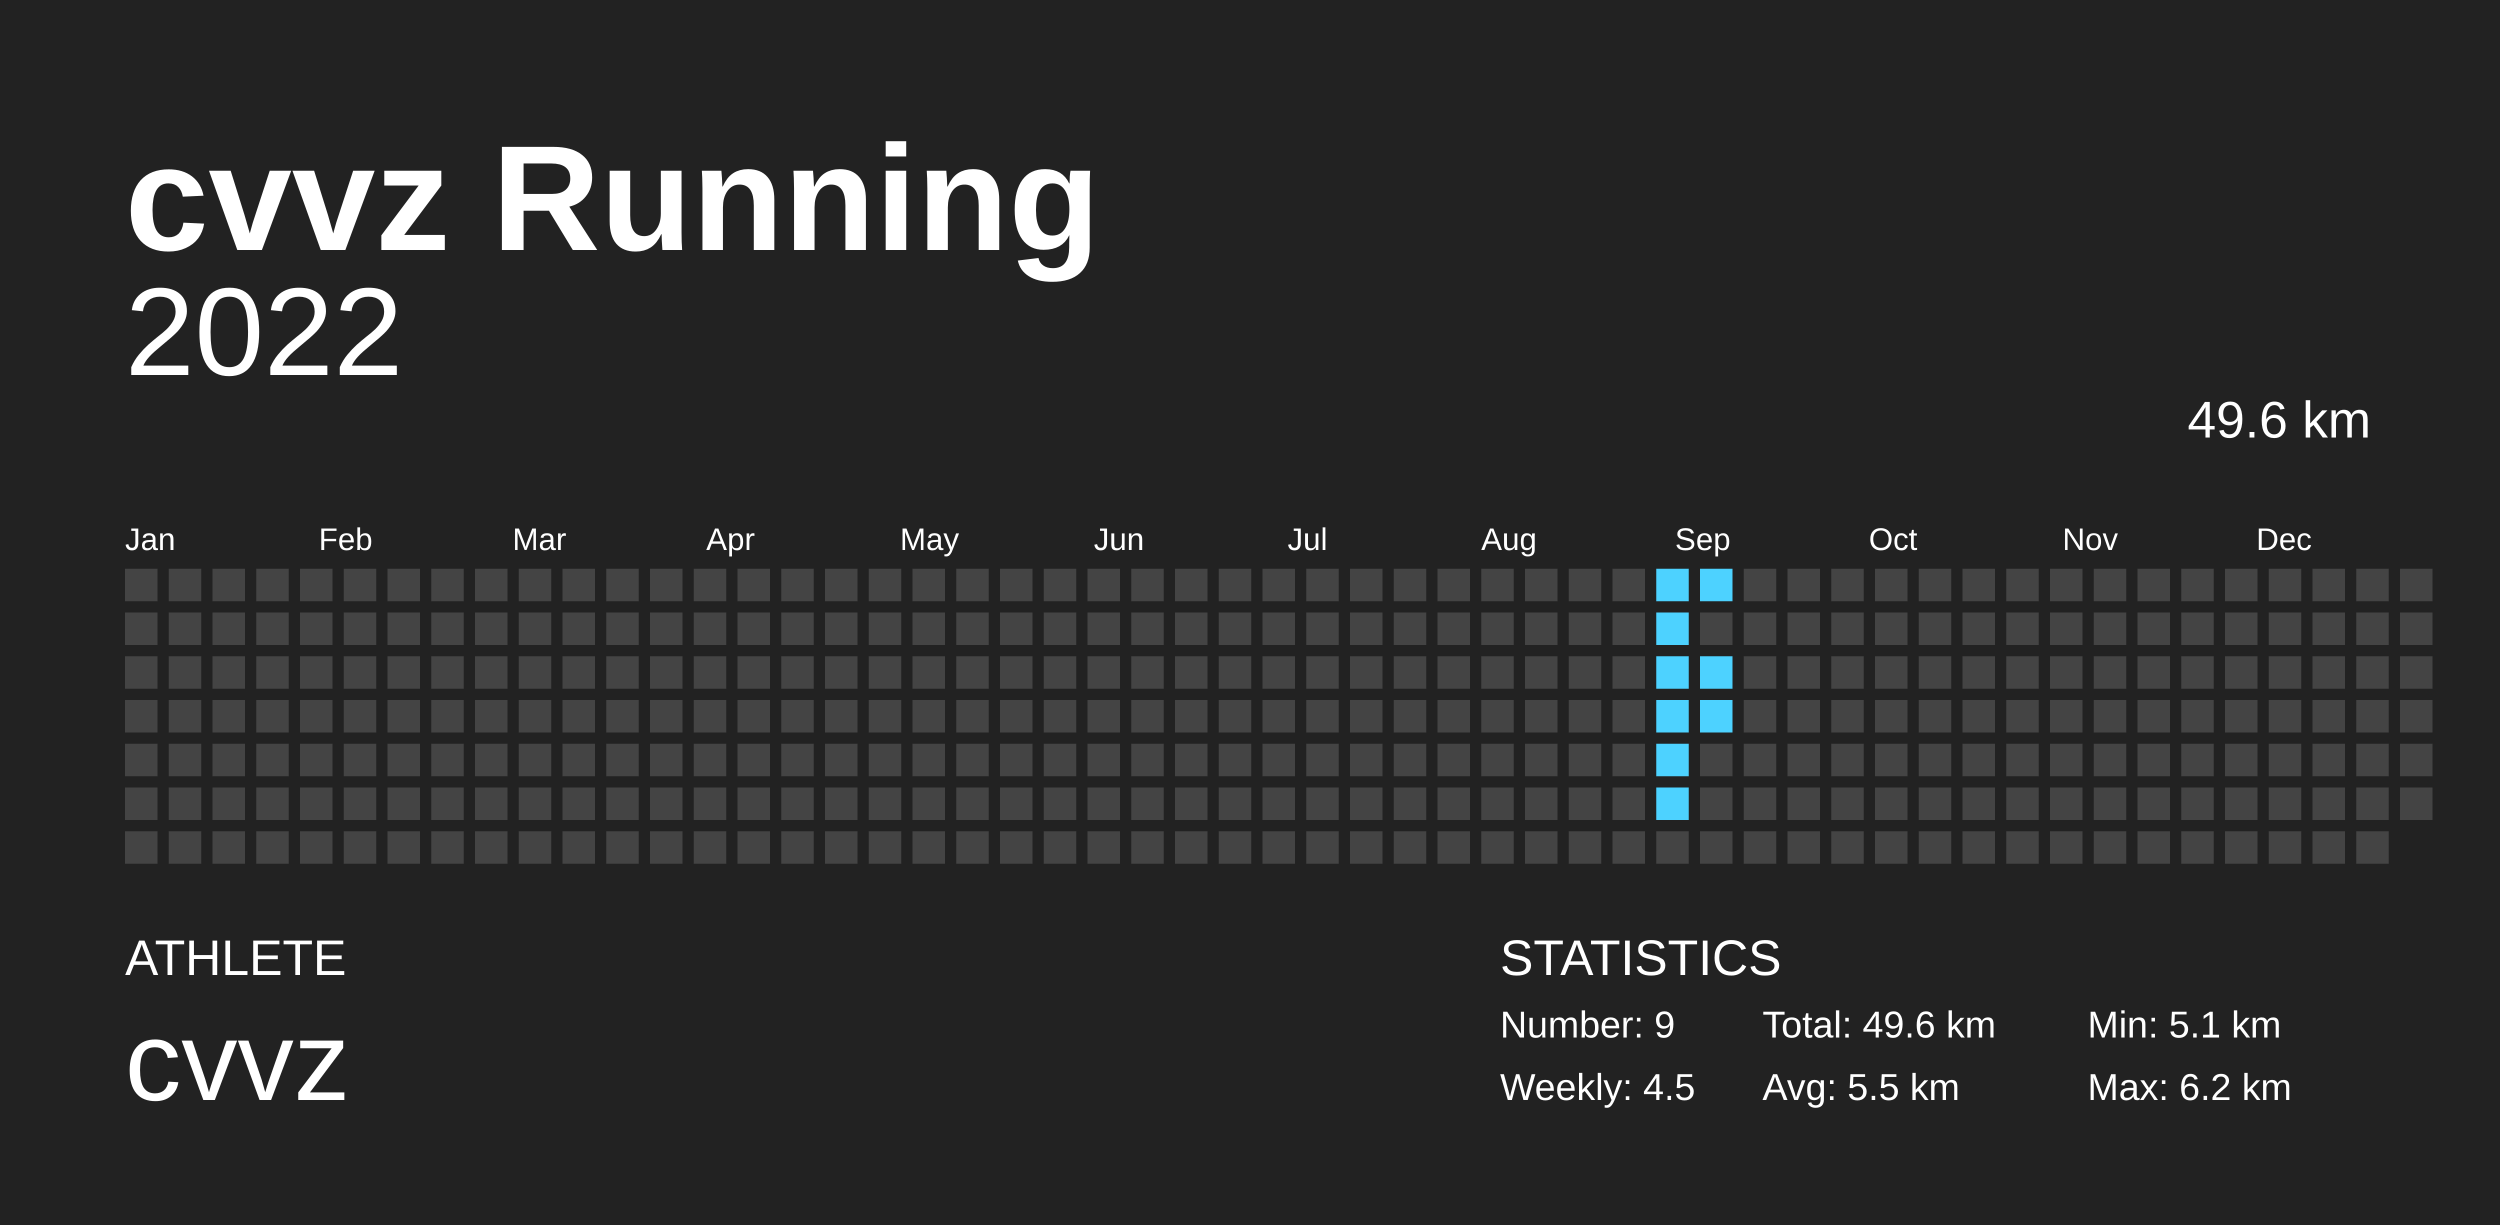
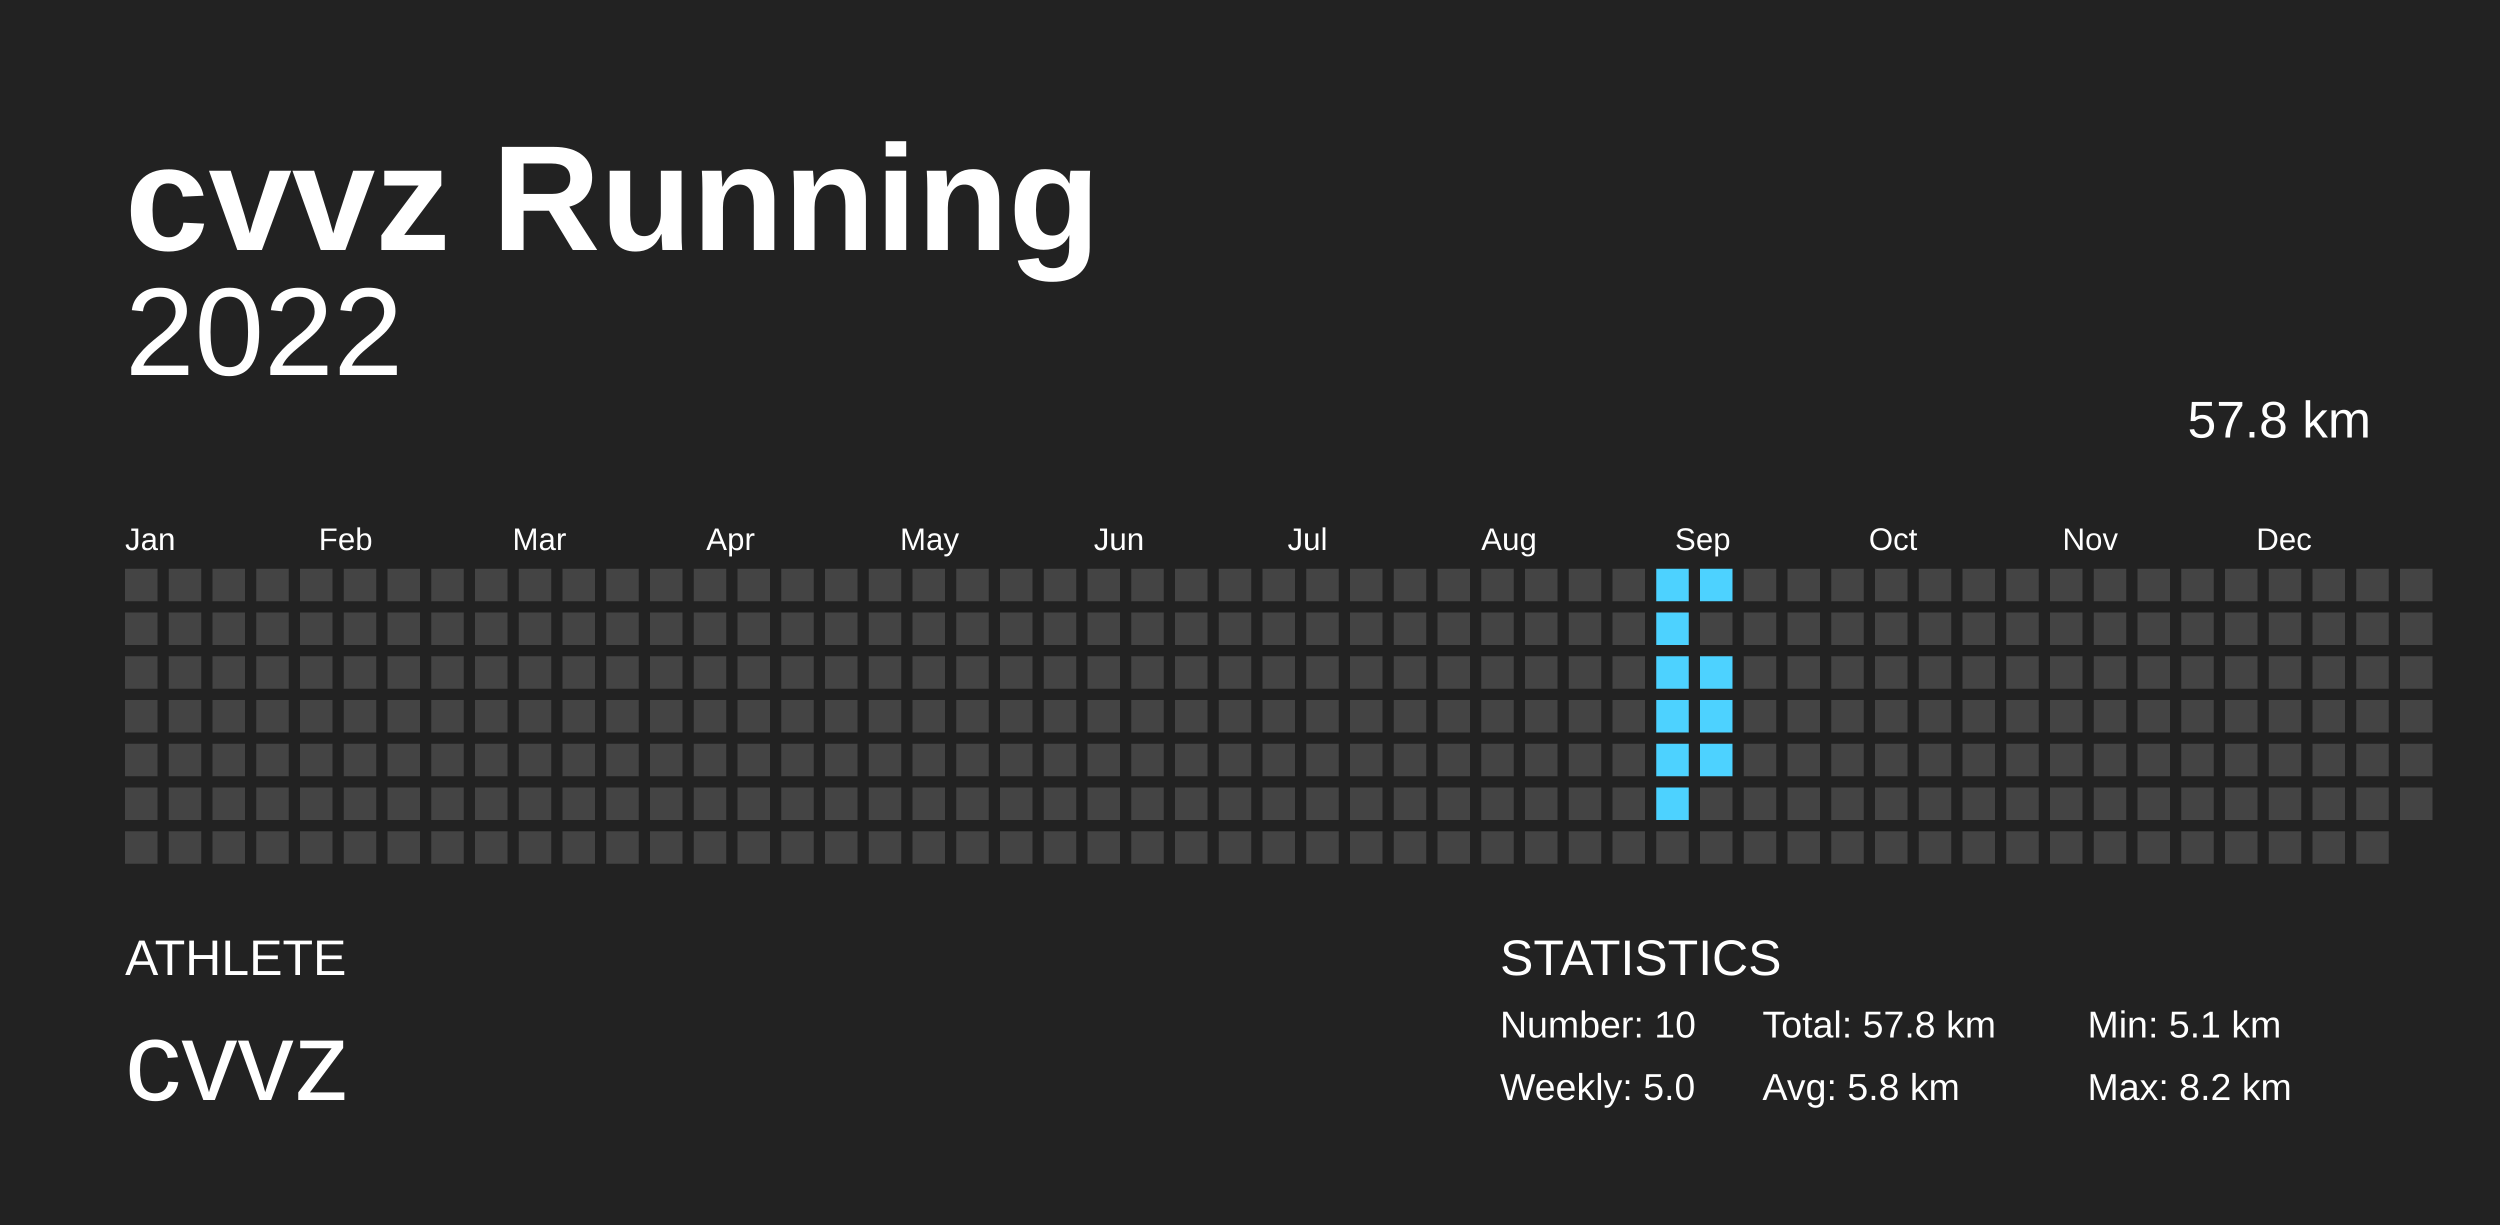
<svg xmlns="http://www.w3.org/2000/svg" baseProfile="full" height="98mm" version="1.1" viewBox="0,0,200,98" width="200mm">
  <defs />
  <rect fill="#222222" height="98" width="200" x="0" y="0" />
  <text fill="#FFFFFF" style="font-size:12px; font-family:Arial; font-weight:bold;" x="10" y="20">cvvz Running</text>
  <text fill="#FFFFFF" style="font-size:4px; font-family:Arial" x="10" y="78">ATHLETE</text>
  <text fill="#FFFFFF" style="font-size:9px; font-family:Arial" x="10" y="88">cvvz</text>
  <text fill="#FFFFFF" style="font-size:4px; font-family:Arial" x="120" y="78">STATISTICS</text>
-   <text fill="#FFFFFF" style="font-size:3px; font-family:Arial" x="120" y="83">Number: 9</text>
-   <text fill="#FFFFFF" style="font-size:3px; font-family:Arial" x="120" y="88">Weekly: 4.5</text>
-   <text fill="#FFFFFF" style="font-size:3px; font-family:Arial" x="141" y="83">Total: 49.6 km</text>
-   <text fill="#FFFFFF" style="font-size:3px; font-family:Arial" x="141" y="88">Avg: 5.5 km</text>
+   <text fill="#FFFFFF" style="font-size:3px; font-family:Arial" x="120" y="83">Number: 10</text>
+   <text fill="#FFFFFF" style="font-size:3px; font-family:Arial" x="120" y="88">Weekly: 5.0</text>
+   <text fill="#FFFFFF" style="font-size:3px; font-family:Arial" x="141" y="83">Total: 57.8 km</text>
+   <text fill="#FFFFFF" style="font-size:3px; font-family:Arial" x="141" y="88">Avg: 5.8 km</text>
  <text fill="#FFFFFF" style="font-size:3px; font-family:Arial" x="167" y="83">Min: 5.1 km</text>
-   <text fill="#FFFFFF" style="font-size:3px; font-family:Arial" x="167" y="88">Max: 6.2 km</text>
+   <text fill="#FFFFFF" style="font-size:3px; font-family:Arial" x="167" y="88">Max: 8.2 km</text>
  <text alignment-baseline="hanging" fill="#FFFFFF" style="font-size:10.0px; font-family:Arial;" x="10" y="30">2022</text>
-   <text alignment-baseline="hanging" fill="#FFFFFF" style="font-size:4.125px; font-family:Arial;" x="175" y="35">49.6 km</text>
+   <text alignment-baseline="hanging" fill="#FFFFFF" style="font-size:4.125px; font-family:Arial;" x="175" y="35">57.8 km</text>
  <text fill="#FFFFFF" style="font-size:2.5px; font-family:Arial" x="10.0" y="44">Jan</text>
  <text fill="#FFFFFF" style="font-size:2.5px; font-family:Arial" x="25.5" y="44">Feb</text>
  <text fill="#FFFFFF" style="font-size:2.5px; font-family:Arial" x="41.0" y="44">Mar</text>
  <text fill="#FFFFFF" style="font-size:2.5px; font-family:Arial" x="56.5" y="44">Apr</text>
  <text fill="#FFFFFF" style="font-size:2.5px; font-family:Arial" x="72.0" y="44">May</text>
  <text fill="#FFFFFF" style="font-size:2.5px; font-family:Arial" x="87.5" y="44">Jun</text>
  <text fill="#FFFFFF" style="font-size:2.5px; font-family:Arial" x="103.0" y="44">Jul</text>
  <text fill="#FFFFFF" style="font-size:2.5px; font-family:Arial" x="118.5" y="44">Aug</text>
  <text fill="#FFFFFF" style="font-size:2.5px; font-family:Arial" x="134.0" y="44">Sep</text>
  <text fill="#FFFFFF" style="font-size:2.5px; font-family:Arial" x="149.5" y="44">Oct</text>
  <text fill="#FFFFFF" style="font-size:2.5px; font-family:Arial" x="165.0" y="44">Nov</text>
  <text fill="#FFFFFF" style="font-size:2.5px; font-family:Arial" x="180.5" y="44">Dec</text>
  <rect fill="#444444" height="2.6" width="2.6" x="10.0" y="45.5" />
  <rect fill="#444444" height="2.6" width="2.6" x="10.0" y="49.0" />
  <rect fill="#444444" height="2.6" width="2.6" x="10.0" y="52.5" />
  <rect fill="#444444" height="2.6" width="2.6" x="10.0" y="56.0" />
  <rect fill="#444444" height="2.6" width="2.6" x="10.0" y="59.5" />
  <rect fill="#444444" height="2.6" width="2.6" x="10.0" y="63.0" />
  <rect fill="#444444" height="2.6" width="2.6" x="10.0" y="66.5" />
  <rect fill="#444444" height="2.6" width="2.6" x="13.5" y="45.5" />
  <rect fill="#444444" height="2.6" width="2.6" x="13.5" y="49.0" />
  <rect fill="#444444" height="2.6" width="2.6" x="13.5" y="52.5" />
  <rect fill="#444444" height="2.6" width="2.6" x="13.5" y="56.0" />
  <rect fill="#444444" height="2.6" width="2.6" x="13.5" y="59.5" />
  <rect fill="#444444" height="2.6" width="2.6" x="13.5" y="63.0" />
  <rect fill="#444444" height="2.6" width="2.6" x="13.5" y="66.5" />
  <rect fill="#444444" height="2.6" width="2.6" x="17.0" y="45.5" />
  <rect fill="#444444" height="2.6" width="2.6" x="17.0" y="49.0" />
  <rect fill="#444444" height="2.6" width="2.6" x="17.0" y="52.5" />
  <rect fill="#444444" height="2.6" width="2.6" x="17.0" y="56.0" />
  <rect fill="#444444" height="2.6" width="2.6" x="17.0" y="59.5" />
  <rect fill="#444444" height="2.6" width="2.6" x="17.0" y="63.0" />
  <rect fill="#444444" height="2.6" width="2.6" x="17.0" y="66.5" />
  <rect fill="#444444" height="2.6" width="2.6" x="20.5" y="45.5" />
  <rect fill="#444444" height="2.6" width="2.6" x="20.5" y="49.0" />
  <rect fill="#444444" height="2.6" width="2.6" x="20.5" y="52.5" />
  <rect fill="#444444" height="2.6" width="2.6" x="20.5" y="56.0" />
  <rect fill="#444444" height="2.6" width="2.6" x="20.5" y="59.5" />
  <rect fill="#444444" height="2.6" width="2.6" x="20.5" y="63.0" />
  <rect fill="#444444" height="2.6" width="2.6" x="20.5" y="66.5" />
  <rect fill="#444444" height="2.6" width="2.6" x="24.0" y="45.5" />
  <rect fill="#444444" height="2.6" width="2.6" x="24.0" y="49.0" />
  <rect fill="#444444" height="2.6" width="2.6" x="24.0" y="52.5" />
  <rect fill="#444444" height="2.6" width="2.6" x="24.0" y="56.0" />
  <rect fill="#444444" height="2.6" width="2.6" x="24.0" y="59.5" />
  <rect fill="#444444" height="2.6" width="2.6" x="24.0" y="63.0" />
  <rect fill="#444444" height="2.6" width="2.6" x="24.0" y="66.5" />
  <rect fill="#444444" height="2.6" width="2.6" x="27.5" y="45.5" />
  <rect fill="#444444" height="2.6" width="2.6" x="27.5" y="49.0" />
  <rect fill="#444444" height="2.6" width="2.6" x="27.5" y="52.5" />
  <rect fill="#444444" height="2.6" width="2.6" x="27.5" y="56.0" />
  <rect fill="#444444" height="2.6" width="2.6" x="27.5" y="59.5" />
  <rect fill="#444444" height="2.6" width="2.6" x="27.5" y="63.0" />
  <rect fill="#444444" height="2.6" width="2.6" x="27.5" y="66.5" />
  <rect fill="#444444" height="2.6" width="2.6" x="31.0" y="45.5" />
  <rect fill="#444444" height="2.6" width="2.6" x="31.0" y="49.0" />
  <rect fill="#444444" height="2.6" width="2.6" x="31.0" y="52.5" />
  <rect fill="#444444" height="2.6" width="2.6" x="31.0" y="56.0" />
  <rect fill="#444444" height="2.6" width="2.6" x="31.0" y="59.5" />
  <rect fill="#444444" height="2.6" width="2.6" x="31.0" y="63.0" />
  <rect fill="#444444" height="2.6" width="2.6" x="31.0" y="66.5" />
  <rect fill="#444444" height="2.6" width="2.6" x="34.5" y="45.5" />
  <rect fill="#444444" height="2.6" width="2.6" x="34.5" y="49.0" />
  <rect fill="#444444" height="2.6" width="2.6" x="34.5" y="52.5" />
  <rect fill="#444444" height="2.6" width="2.6" x="34.5" y="56.0" />
  <rect fill="#444444" height="2.6" width="2.6" x="34.5" y="59.5" />
  <rect fill="#444444" height="2.6" width="2.6" x="34.5" y="63.0" />
  <rect fill="#444444" height="2.6" width="2.6" x="34.5" y="66.5" />
  <rect fill="#444444" height="2.6" width="2.6" x="38.0" y="45.5" />
  <rect fill="#444444" height="2.6" width="2.6" x="38.0" y="49.0" />
  <rect fill="#444444" height="2.6" width="2.6" x="38.0" y="52.5" />
  <rect fill="#444444" height="2.6" width="2.6" x="38.0" y="56.0" />
  <rect fill="#444444" height="2.6" width="2.6" x="38.0" y="59.5" />
  <rect fill="#444444" height="2.6" width="2.6" x="38.0" y="63.0" />
  <rect fill="#444444" height="2.6" width="2.6" x="38.0" y="66.5" />
  <rect fill="#444444" height="2.6" width="2.6" x="41.5" y="45.5" />
  <rect fill="#444444" height="2.6" width="2.6" x="41.5" y="49.0" />
  <rect fill="#444444" height="2.6" width="2.6" x="41.5" y="52.5" />
  <rect fill="#444444" height="2.6" width="2.6" x="41.5" y="56.0" />
  <rect fill="#444444" height="2.6" width="2.6" x="41.5" y="59.5" />
  <rect fill="#444444" height="2.6" width="2.6" x="41.5" y="63.0" />
  <rect fill="#444444" height="2.6" width="2.6" x="41.5" y="66.5" />
  <rect fill="#444444" height="2.6" width="2.6" x="45.0" y="45.5" />
  <rect fill="#444444" height="2.6" width="2.6" x="45.0" y="49.0" />
  <rect fill="#444444" height="2.6" width="2.6" x="45.0" y="52.5" />
  <rect fill="#444444" height="2.6" width="2.6" x="45.0" y="56.0" />
  <rect fill="#444444" height="2.6" width="2.6" x="45.0" y="59.5" />
  <rect fill="#444444" height="2.6" width="2.6" x="45.0" y="63.0" />
  <rect fill="#444444" height="2.6" width="2.6" x="45.0" y="66.5" />
  <rect fill="#444444" height="2.6" width="2.6" x="48.5" y="45.5" />
  <rect fill="#444444" height="2.6" width="2.6" x="48.5" y="49.0" />
  <rect fill="#444444" height="2.6" width="2.6" x="48.5" y="52.5" />
  <rect fill="#444444" height="2.6" width="2.6" x="48.5" y="56.0" />
  <rect fill="#444444" height="2.6" width="2.6" x="48.5" y="59.5" />
  <rect fill="#444444" height="2.6" width="2.6" x="48.5" y="63.0" />
  <rect fill="#444444" height="2.6" width="2.6" x="48.5" y="66.5" />
  <rect fill="#444444" height="2.6" width="2.6" x="52.0" y="45.5" />
  <rect fill="#444444" height="2.6" width="2.6" x="52.0" y="49.0" />
  <rect fill="#444444" height="2.6" width="2.6" x="52.0" y="52.5" />
  <rect fill="#444444" height="2.6" width="2.6" x="52.0" y="56.0" />
  <rect fill="#444444" height="2.6" width="2.6" x="52.0" y="59.5" />
  <rect fill="#444444" height="2.6" width="2.6" x="52.0" y="63.0" />
  <rect fill="#444444" height="2.6" width="2.6" x="52.0" y="66.5" />
  <rect fill="#444444" height="2.6" width="2.6" x="55.5" y="45.5" />
  <rect fill="#444444" height="2.6" width="2.6" x="55.5" y="49.0" />
  <rect fill="#444444" height="2.6" width="2.6" x="55.5" y="52.5" />
  <rect fill="#444444" height="2.6" width="2.6" x="55.5" y="56.0" />
  <rect fill="#444444" height="2.6" width="2.6" x="55.5" y="59.5" />
  <rect fill="#444444" height="2.6" width="2.6" x="55.5" y="63.0" />
  <rect fill="#444444" height="2.6" width="2.6" x="55.5" y="66.5" />
  <rect fill="#444444" height="2.6" width="2.6" x="59.0" y="45.5" />
  <rect fill="#444444" height="2.6" width="2.6" x="59.0" y="49.0" />
  <rect fill="#444444" height="2.6" width="2.6" x="59.0" y="52.5" />
  <rect fill="#444444" height="2.6" width="2.6" x="59.0" y="56.0" />
  <rect fill="#444444" height="2.6" width="2.6" x="59.0" y="59.5" />
  <rect fill="#444444" height="2.6" width="2.6" x="59.0" y="63.0" />
  <rect fill="#444444" height="2.6" width="2.6" x="59.0" y="66.5" />
  <rect fill="#444444" height="2.6" width="2.6" x="62.5" y="45.5" />
  <rect fill="#444444" height="2.6" width="2.6" x="62.5" y="49.0" />
  <rect fill="#444444" height="2.6" width="2.6" x="62.5" y="52.5" />
  <rect fill="#444444" height="2.6" width="2.6" x="62.5" y="56.0" />
  <rect fill="#444444" height="2.6" width="2.6" x="62.5" y="59.5" />
  <rect fill="#444444" height="2.6" width="2.6" x="62.5" y="63.0" />
  <rect fill="#444444" height="2.6" width="2.6" x="62.5" y="66.5" />
  <rect fill="#444444" height="2.6" width="2.6" x="66.0" y="45.5" />
  <rect fill="#444444" height="2.6" width="2.6" x="66.0" y="49.0" />
  <rect fill="#444444" height="2.6" width="2.6" x="66.0" y="52.5" />
  <rect fill="#444444" height="2.6" width="2.6" x="66.0" y="56.0" />
  <rect fill="#444444" height="2.6" width="2.6" x="66.0" y="59.5" />
  <rect fill="#444444" height="2.6" width="2.6" x="66.0" y="63.0" />
  <rect fill="#444444" height="2.6" width="2.6" x="66.0" y="66.5" />
  <rect fill="#444444" height="2.6" width="2.6" x="69.5" y="45.5" />
  <rect fill="#444444" height="2.6" width="2.6" x="69.5" y="49.0" />
  <rect fill="#444444" height="2.6" width="2.6" x="69.5" y="52.5" />
  <rect fill="#444444" height="2.6" width="2.6" x="69.5" y="56.0" />
  <rect fill="#444444" height="2.6" width="2.6" x="69.5" y="59.5" />
  <rect fill="#444444" height="2.6" width="2.6" x="69.5" y="63.0" />
  <rect fill="#444444" height="2.6" width="2.6" x="69.5" y="66.5" />
  <rect fill="#444444" height="2.6" width="2.6" x="73.0" y="45.5" />
  <rect fill="#444444" height="2.6" width="2.6" x="73.0" y="49.0" />
  <rect fill="#444444" height="2.6" width="2.6" x="73.0" y="52.5" />
  <rect fill="#444444" height="2.6" width="2.6" x="73.0" y="56.0" />
  <rect fill="#444444" height="2.6" width="2.6" x="73.0" y="59.5" />
  <rect fill="#444444" height="2.6" width="2.6" x="73.0" y="63.0" />
  <rect fill="#444444" height="2.6" width="2.6" x="73.0" y="66.5" />
  <rect fill="#444444" height="2.6" width="2.6" x="76.5" y="45.5" />
  <rect fill="#444444" height="2.6" width="2.6" x="76.5" y="49.0" />
  <rect fill="#444444" height="2.6" width="2.6" x="76.5" y="52.5" />
  <rect fill="#444444" height="2.6" width="2.6" x="76.5" y="56.0" />
  <rect fill="#444444" height="2.6" width="2.6" x="76.5" y="59.5" />
  <rect fill="#444444" height="2.6" width="2.6" x="76.5" y="63.0" />
  <rect fill="#444444" height="2.6" width="2.6" x="76.5" y="66.5" />
  <rect fill="#444444" height="2.6" width="2.6" x="80.0" y="45.5" />
  <rect fill="#444444" height="2.6" width="2.6" x="80.0" y="49.0" />
  <rect fill="#444444" height="2.6" width="2.6" x="80.0" y="52.5" />
  <rect fill="#444444" height="2.6" width="2.6" x="80.0" y="56.0" />
  <rect fill="#444444" height="2.6" width="2.6" x="80.0" y="59.5" />
  <rect fill="#444444" height="2.6" width="2.6" x="80.0" y="63.0" />
  <rect fill="#444444" height="2.6" width="2.6" x="80.0" y="66.5" />
  <rect fill="#444444" height="2.6" width="2.6" x="83.5" y="45.5" />
  <rect fill="#444444" height="2.6" width="2.6" x="83.5" y="49.0" />
  <rect fill="#444444" height="2.6" width="2.6" x="83.5" y="52.5" />
  <rect fill="#444444" height="2.6" width="2.6" x="83.5" y="56.0" />
  <rect fill="#444444" height="2.6" width="2.6" x="83.5" y="59.5" />
  <rect fill="#444444" height="2.6" width="2.6" x="83.5" y="63.0" />
  <rect fill="#444444" height="2.6" width="2.6" x="83.5" y="66.5" />
  <rect fill="#444444" height="2.6" width="2.6" x="87.0" y="45.5" />
  <rect fill="#444444" height="2.6" width="2.6" x="87.0" y="49.0" />
  <rect fill="#444444" height="2.6" width="2.6" x="87.0" y="52.5" />
  <rect fill="#444444" height="2.6" width="2.6" x="87.0" y="56.0" />
  <rect fill="#444444" height="2.6" width="2.6" x="87.0" y="59.5" />
  <rect fill="#444444" height="2.6" width="2.6" x="87.0" y="63.0" />
  <rect fill="#444444" height="2.6" width="2.6" x="87.0" y="66.5" />
  <rect fill="#444444" height="2.6" width="2.6" x="90.5" y="45.5" />
  <rect fill="#444444" height="2.6" width="2.6" x="90.5" y="49.0" />
  <rect fill="#444444" height="2.6" width="2.6" x="90.5" y="52.5" />
  <rect fill="#444444" height="2.6" width="2.6" x="90.5" y="56.0" />
  <rect fill="#444444" height="2.6" width="2.6" x="90.5" y="59.5" />
  <rect fill="#444444" height="2.6" width="2.6" x="90.5" y="63.0" />
  <rect fill="#444444" height="2.6" width="2.6" x="90.5" y="66.5" />
  <rect fill="#444444" height="2.6" width="2.6" x="94.0" y="45.5" />
  <rect fill="#444444" height="2.6" width="2.6" x="94.0" y="49.0" />
  <rect fill="#444444" height="2.6" width="2.6" x="94.0" y="52.5" />
  <rect fill="#444444" height="2.6" width="2.6" x="94.0" y="56.0" />
  <rect fill="#444444" height="2.6" width="2.6" x="94.0" y="59.5" />
  <rect fill="#444444" height="2.6" width="2.6" x="94.0" y="63.0" />
  <rect fill="#444444" height="2.6" width="2.6" x="94.0" y="66.5" />
  <rect fill="#444444" height="2.6" width="2.6" x="97.5" y="45.5" />
  <rect fill="#444444" height="2.6" width="2.6" x="97.5" y="49.0" />
  <rect fill="#444444" height="2.6" width="2.6" x="97.5" y="52.5" />
  <rect fill="#444444" height="2.6" width="2.6" x="97.5" y="56.0" />
  <rect fill="#444444" height="2.6" width="2.6" x="97.5" y="59.5" />
  <rect fill="#444444" height="2.6" width="2.6" x="97.5" y="63.0" />
  <rect fill="#444444" height="2.6" width="2.6" x="97.5" y="66.5" />
  <rect fill="#444444" height="2.6" width="2.6" x="101.0" y="45.5" />
  <rect fill="#444444" height="2.6" width="2.6" x="101.0" y="49.0" />
  <rect fill="#444444" height="2.6" width="2.6" x="101.0" y="52.5" />
  <rect fill="#444444" height="2.6" width="2.6" x="101.0" y="56.0" />
  <rect fill="#444444" height="2.6" width="2.6" x="101.0" y="59.5" />
  <rect fill="#444444" height="2.6" width="2.6" x="101.0" y="63.0" />
  <rect fill="#444444" height="2.6" width="2.6" x="101.0" y="66.5" />
  <rect fill="#444444" height="2.6" width="2.6" x="104.5" y="45.5" />
  <rect fill="#444444" height="2.6" width="2.6" x="104.5" y="49.0" />
  <rect fill="#444444" height="2.6" width="2.6" x="104.5" y="52.5" />
  <rect fill="#444444" height="2.6" width="2.6" x="104.5" y="56.0" />
  <rect fill="#444444" height="2.6" width="2.6" x="104.5" y="59.5" />
  <rect fill="#444444" height="2.6" width="2.6" x="104.5" y="63.0" />
  <rect fill="#444444" height="2.6" width="2.6" x="104.5" y="66.5" />
  <rect fill="#444444" height="2.6" width="2.6" x="108.0" y="45.5" />
  <rect fill="#444444" height="2.6" width="2.6" x="108.0" y="49.0" />
  <rect fill="#444444" height="2.6" width="2.6" x="108.0" y="52.5" />
  <rect fill="#444444" height="2.6" width="2.6" x="108.0" y="56.0" />
  <rect fill="#444444" height="2.6" width="2.6" x="108.0" y="59.5" />
  <rect fill="#444444" height="2.6" width="2.6" x="108.0" y="63.0" />
  <rect fill="#444444" height="2.6" width="2.6" x="108.0" y="66.5" />
  <rect fill="#444444" height="2.6" width="2.6" x="111.5" y="45.5" />
  <rect fill="#444444" height="2.6" width="2.6" x="111.5" y="49.0" />
  <rect fill="#444444" height="2.6" width="2.6" x="111.5" y="52.5" />
  <rect fill="#444444" height="2.6" width="2.6" x="111.5" y="56.0" />
  <rect fill="#444444" height="2.6" width="2.6" x="111.5" y="59.5" />
  <rect fill="#444444" height="2.6" width="2.6" x="111.5" y="63.0" />
  <rect fill="#444444" height="2.6" width="2.6" x="111.5" y="66.5" />
  <rect fill="#444444" height="2.6" width="2.6" x="115.0" y="45.5" />
  <rect fill="#444444" height="2.6" width="2.6" x="115.0" y="49.0" />
  <rect fill="#444444" height="2.6" width="2.6" x="115.0" y="52.5" />
  <rect fill="#444444" height="2.6" width="2.6" x="115.0" y="56.0" />
  <rect fill="#444444" height="2.6" width="2.6" x="115.0" y="59.5" />
  <rect fill="#444444" height="2.6" width="2.6" x="115.0" y="63.0" />
  <rect fill="#444444" height="2.6" width="2.6" x="115.0" y="66.5" />
  <rect fill="#444444" height="2.6" width="2.6" x="118.5" y="45.5" />
  <rect fill="#444444" height="2.6" width="2.6" x="118.5" y="49.0" />
  <rect fill="#444444" height="2.6" width="2.6" x="118.5" y="52.5" />
  <rect fill="#444444" height="2.6" width="2.6" x="118.5" y="56.0" />
  <rect fill="#444444" height="2.6" width="2.6" x="118.5" y="59.5" />
  <rect fill="#444444" height="2.6" width="2.6" x="118.5" y="63.0" />
  <rect fill="#444444" height="2.6" width="2.6" x="118.5" y="66.5" />
  <rect fill="#444444" height="2.6" width="2.6" x="122.0" y="45.5" />
  <rect fill="#444444" height="2.6" width="2.6" x="122.0" y="49.0" />
  <rect fill="#444444" height="2.6" width="2.6" x="122.0" y="52.5" />
  <rect fill="#444444" height="2.6" width="2.6" x="122.0" y="56.0" />
  <rect fill="#444444" height="2.6" width="2.6" x="122.0" y="59.5" />
  <rect fill="#444444" height="2.6" width="2.6" x="122.0" y="63.0" />
  <rect fill="#444444" height="2.6" width="2.6" x="122.0" y="66.5" />
  <rect fill="#444444" height="2.6" width="2.6" x="125.5" y="45.5" />
  <rect fill="#444444" height="2.6" width="2.6" x="125.5" y="49.0" />
  <rect fill="#444444" height="2.6" width="2.6" x="125.5" y="52.5" />
  <rect fill="#444444" height="2.6" width="2.6" x="125.5" y="56.0" />
  <rect fill="#444444" height="2.6" width="2.6" x="125.5" y="59.5" />
  <rect fill="#444444" height="2.6" width="2.6" x="125.5" y="63.0" />
  <rect fill="#444444" height="2.6" width="2.6" x="125.5" y="66.5" />
  <rect fill="#444444" height="2.6" width="2.6" x="129.0" y="45.5" />
  <rect fill="#444444" height="2.6" width="2.6" x="129.0" y="49.0" />
  <rect fill="#444444" height="2.6" width="2.6" x="129.0" y="52.5" />
  <rect fill="#444444" height="2.6" width="2.6" x="129.0" y="56.0" />
  <rect fill="#444444" height="2.6" width="2.6" x="129.0" y="59.5" />
  <rect fill="#444444" height="2.6" width="2.6" x="129.0" y="63.0" />
  <rect fill="#444444" height="2.6" width="2.6" x="129.0" y="66.5" />
  <rect fill="#4dd2ff" height="2.6" width="2.6" x="132.5" y="45.5" />
  <rect fill="#4dd2ff" height="2.6" width="2.6" x="132.5" y="49.0" />
  <rect fill="#4dd2ff" height="2.6" width="2.6" x="132.5" y="52.5" />
  <rect fill="#4dd2ff" height="2.6" width="2.6" x="132.5" y="56.0" />
  <rect fill="#4dd2ff" height="2.6" width="2.6" x="132.5" y="59.5" />
  <rect fill="#4dd2ff" height="2.6" width="2.6" x="132.5" y="63.0" />
  <rect fill="#444444" height="2.6" width="2.6" x="132.5" y="66.5" />
  <rect fill="#4dd2ff" height="2.6" width="2.6" x="136.0" y="45.5" />
  <rect fill="#444444" height="2.6" width="2.6" x="136.0" y="49.0" />
  <rect fill="#4dd2ff" height="2.6" width="2.6" x="136.0" y="52.5" />
  <rect fill="#4dd2ff" height="2.6" width="2.6" x="136.0" y="56.0" />
-   <rect fill="#444444" height="2.6" width="2.6" x="136.0" y="59.5" />
+   <rect fill="#4dd2ff" height="2.6" width="2.6" x="136.0" y="59.5" />
  <rect fill="#444444" height="2.6" width="2.6" x="136.0" y="63.0" />
  <rect fill="#444444" height="2.6" width="2.6" x="136.0" y="66.5" />
  <rect fill="#444444" height="2.6" width="2.6" x="139.5" y="45.5" />
  <rect fill="#444444" height="2.6" width="2.6" x="139.5" y="49.0" />
  <rect fill="#444444" height="2.6" width="2.6" x="139.5" y="52.5" />
  <rect fill="#444444" height="2.6" width="2.6" x="139.5" y="56.0" />
  <rect fill="#444444" height="2.6" width="2.6" x="139.5" y="59.5" />
  <rect fill="#444444" height="2.6" width="2.6" x="139.5" y="63.0" />
  <rect fill="#444444" height="2.6" width="2.6" x="139.5" y="66.5" />
  <rect fill="#444444" height="2.6" width="2.6" x="143.0" y="45.5" />
  <rect fill="#444444" height="2.6" width="2.6" x="143.0" y="49.0" />
  <rect fill="#444444" height="2.6" width="2.6" x="143.0" y="52.5" />
  <rect fill="#444444" height="2.6" width="2.6" x="143.0" y="56.0" />
  <rect fill="#444444" height="2.6" width="2.6" x="143.0" y="59.5" />
  <rect fill="#444444" height="2.6" width="2.6" x="143.0" y="63.0" />
  <rect fill="#444444" height="2.6" width="2.6" x="143.0" y="66.5" />
  <rect fill="#444444" height="2.6" width="2.6" x="146.5" y="45.5" />
  <rect fill="#444444" height="2.6" width="2.6" x="146.5" y="49.0" />
  <rect fill="#444444" height="2.6" width="2.6" x="146.5" y="52.5" />
  <rect fill="#444444" height="2.6" width="2.6" x="146.5" y="56.0" />
  <rect fill="#444444" height="2.6" width="2.6" x="146.5" y="59.5" />
  <rect fill="#444444" height="2.6" width="2.6" x="146.5" y="63.0" />
  <rect fill="#444444" height="2.6" width="2.6" x="146.5" y="66.5" />
  <rect fill="#444444" height="2.6" width="2.6" x="150.0" y="45.5" />
  <rect fill="#444444" height="2.6" width="2.6" x="150.0" y="49.0" />
  <rect fill="#444444" height="2.6" width="2.6" x="150.0" y="52.5" />
  <rect fill="#444444" height="2.6" width="2.6" x="150.0" y="56.0" />
  <rect fill="#444444" height="2.6" width="2.6" x="150.0" y="59.5" />
  <rect fill="#444444" height="2.6" width="2.6" x="150.0" y="63.0" />
  <rect fill="#444444" height="2.6" width="2.6" x="150.0" y="66.5" />
  <rect fill="#444444" height="2.6" width="2.6" x="153.5" y="45.5" />
  <rect fill="#444444" height="2.6" width="2.6" x="153.5" y="49.0" />
  <rect fill="#444444" height="2.6" width="2.6" x="153.5" y="52.5" />
  <rect fill="#444444" height="2.6" width="2.6" x="153.5" y="56.0" />
  <rect fill="#444444" height="2.6" width="2.6" x="153.5" y="59.5" />
  <rect fill="#444444" height="2.6" width="2.6" x="153.5" y="63.0" />
  <rect fill="#444444" height="2.6" width="2.6" x="153.5" y="66.5" />
  <rect fill="#444444" height="2.6" width="2.6" x="157.0" y="45.5" />
  <rect fill="#444444" height="2.6" width="2.6" x="157.0" y="49.0" />
  <rect fill="#444444" height="2.6" width="2.6" x="157.0" y="52.5" />
  <rect fill="#444444" height="2.6" width="2.6" x="157.0" y="56.0" />
  <rect fill="#444444" height="2.6" width="2.6" x="157.0" y="59.5" />
  <rect fill="#444444" height="2.6" width="2.6" x="157.0" y="63.0" />
  <rect fill="#444444" height="2.6" width="2.6" x="157.0" y="66.5" />
  <rect fill="#444444" height="2.6" width="2.6" x="160.5" y="45.5" />
  <rect fill="#444444" height="2.6" width="2.6" x="160.5" y="49.0" />
  <rect fill="#444444" height="2.6" width="2.6" x="160.5" y="52.5" />
  <rect fill="#444444" height="2.6" width="2.6" x="160.5" y="56.0" />
  <rect fill="#444444" height="2.6" width="2.6" x="160.5" y="59.5" />
  <rect fill="#444444" height="2.6" width="2.6" x="160.5" y="63.0" />
  <rect fill="#444444" height="2.6" width="2.6" x="160.5" y="66.5" />
  <rect fill="#444444" height="2.6" width="2.6" x="164.0" y="45.5" />
  <rect fill="#444444" height="2.6" width="2.6" x="164.0" y="49.0" />
  <rect fill="#444444" height="2.6" width="2.6" x="164.0" y="52.5" />
  <rect fill="#444444" height="2.6" width="2.6" x="164.0" y="56.0" />
  <rect fill="#444444" height="2.6" width="2.6" x="164.0" y="59.5" />
  <rect fill="#444444" height="2.6" width="2.6" x="164.0" y="63.0" />
  <rect fill="#444444" height="2.6" width="2.6" x="164.0" y="66.5" />
  <rect fill="#444444" height="2.6" width="2.6" x="167.5" y="45.5" />
  <rect fill="#444444" height="2.6" width="2.6" x="167.5" y="49.0" />
  <rect fill="#444444" height="2.6" width="2.6" x="167.5" y="52.5" />
  <rect fill="#444444" height="2.6" width="2.6" x="167.5" y="56.0" />
  <rect fill="#444444" height="2.6" width="2.6" x="167.5" y="59.5" />
  <rect fill="#444444" height="2.6" width="2.6" x="167.5" y="63.0" />
  <rect fill="#444444" height="2.6" width="2.6" x="167.5" y="66.5" />
  <rect fill="#444444" height="2.6" width="2.6" x="171.0" y="45.5" />
  <rect fill="#444444" height="2.6" width="2.6" x="171.0" y="49.0" />
  <rect fill="#444444" height="2.6" width="2.6" x="171.0" y="52.5" />
  <rect fill="#444444" height="2.6" width="2.6" x="171.0" y="56.0" />
  <rect fill="#444444" height="2.6" width="2.6" x="171.0" y="59.5" />
  <rect fill="#444444" height="2.6" width="2.6" x="171.0" y="63.0" />
  <rect fill="#444444" height="2.6" width="2.6" x="171.0" y="66.5" />
  <rect fill="#444444" height="2.6" width="2.6" x="174.5" y="45.5" />
  <rect fill="#444444" height="2.6" width="2.6" x="174.5" y="49.0" />
  <rect fill="#444444" height="2.6" width="2.6" x="174.5" y="52.5" />
  <rect fill="#444444" height="2.6" width="2.6" x="174.5" y="56.0" />
  <rect fill="#444444" height="2.6" width="2.6" x="174.5" y="59.5" />
  <rect fill="#444444" height="2.6" width="2.6" x="174.5" y="63.0" />
  <rect fill="#444444" height="2.6" width="2.6" x="174.5" y="66.5" />
  <rect fill="#444444" height="2.6" width="2.6" x="178.0" y="45.5" />
  <rect fill="#444444" height="2.6" width="2.6" x="178.0" y="49.0" />
  <rect fill="#444444" height="2.6" width="2.6" x="178.0" y="52.5" />
  <rect fill="#444444" height="2.6" width="2.6" x="178.0" y="56.0" />
  <rect fill="#444444" height="2.6" width="2.6" x="178.0" y="59.5" />
  <rect fill="#444444" height="2.6" width="2.6" x="178.0" y="63.0" />
  <rect fill="#444444" height="2.6" width="2.6" x="178.0" y="66.5" />
  <rect fill="#444444" height="2.6" width="2.6" x="181.5" y="45.5" />
  <rect fill="#444444" height="2.6" width="2.6" x="181.5" y="49.0" />
  <rect fill="#444444" height="2.6" width="2.6" x="181.5" y="52.5" />
  <rect fill="#444444" height="2.6" width="2.6" x="181.5" y="56.0" />
  <rect fill="#444444" height="2.6" width="2.6" x="181.5" y="59.5" />
  <rect fill="#444444" height="2.6" width="2.6" x="181.5" y="63.0" />
  <rect fill="#444444" height="2.6" width="2.6" x="181.5" y="66.5" />
  <rect fill="#444444" height="2.6" width="2.6" x="185.0" y="45.5" />
  <rect fill="#444444" height="2.6" width="2.6" x="185.0" y="49.0" />
  <rect fill="#444444" height="2.6" width="2.6" x="185.0" y="52.5" />
  <rect fill="#444444" height="2.6" width="2.6" x="185.0" y="56.0" />
  <rect fill="#444444" height="2.6" width="2.6" x="185.0" y="59.5" />
  <rect fill="#444444" height="2.6" width="2.6" x="185.0" y="63.0" />
  <rect fill="#444444" height="2.6" width="2.6" x="185.0" y="66.5" />
  <rect fill="#444444" height="2.6" width="2.6" x="188.5" y="45.5" />
  <rect fill="#444444" height="2.6" width="2.6" x="188.5" y="49.0" />
  <rect fill="#444444" height="2.6" width="2.6" x="188.5" y="52.5" />
  <rect fill="#444444" height="2.6" width="2.6" x="188.5" y="56.0" />
  <rect fill="#444444" height="2.6" width="2.6" x="188.5" y="59.5" />
  <rect fill="#444444" height="2.6" width="2.6" x="188.5" y="63.0" />
  <rect fill="#444444" height="2.6" width="2.6" x="188.5" y="66.5" />
  <rect fill="#444444" height="2.6" width="2.6" x="192.0" y="45.5" />
  <rect fill="#444444" height="2.6" width="2.6" x="192.0" y="49.0" />
  <rect fill="#444444" height="2.6" width="2.6" x="192.0" y="52.5" />
  <rect fill="#444444" height="2.6" width="2.6" x="192.0" y="56.0" />
  <rect fill="#444444" height="2.6" width="2.6" x="192.0" y="59.5" />
  <rect fill="#444444" height="2.6" width="2.6" x="192.0" y="63.0" />
</svg>
